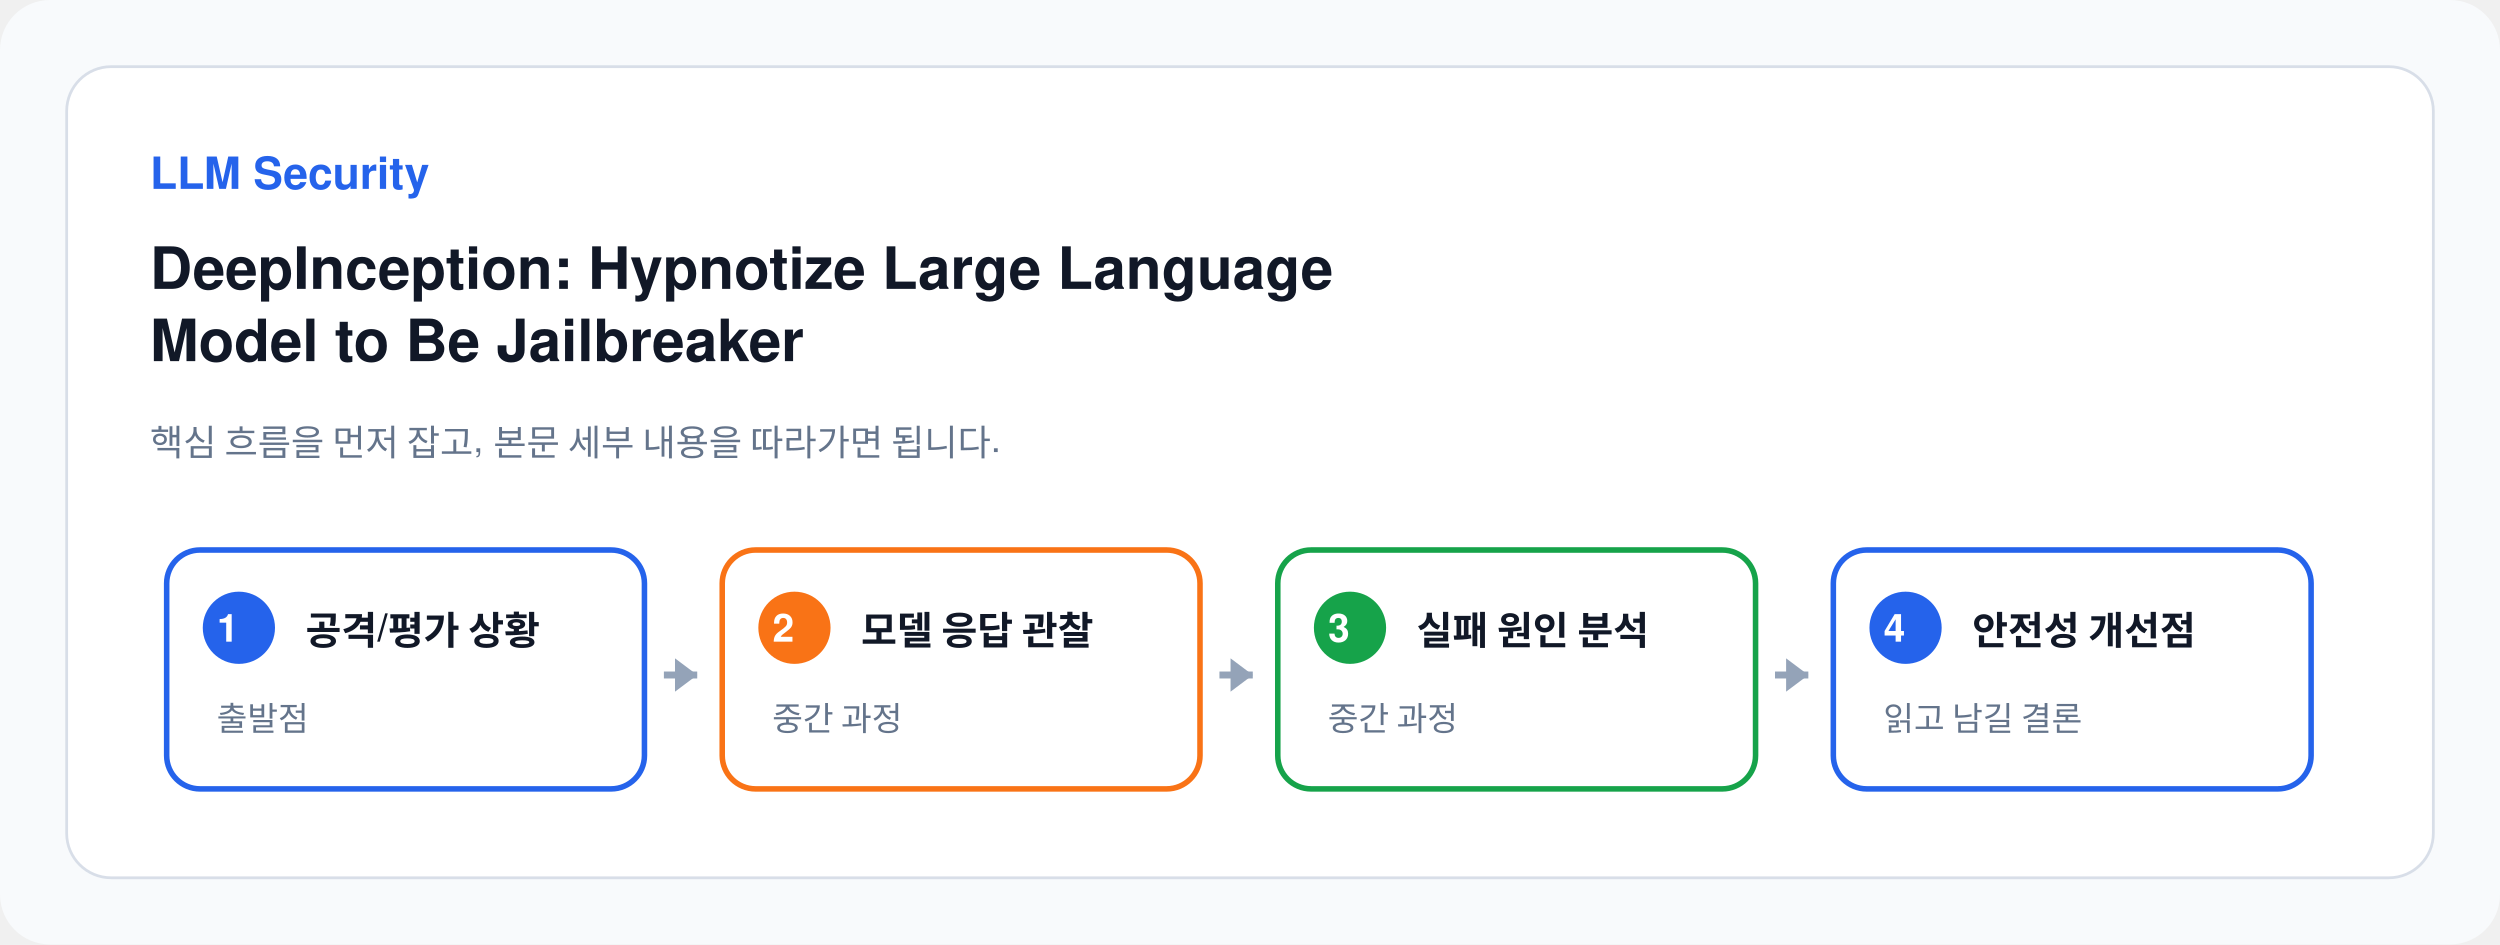
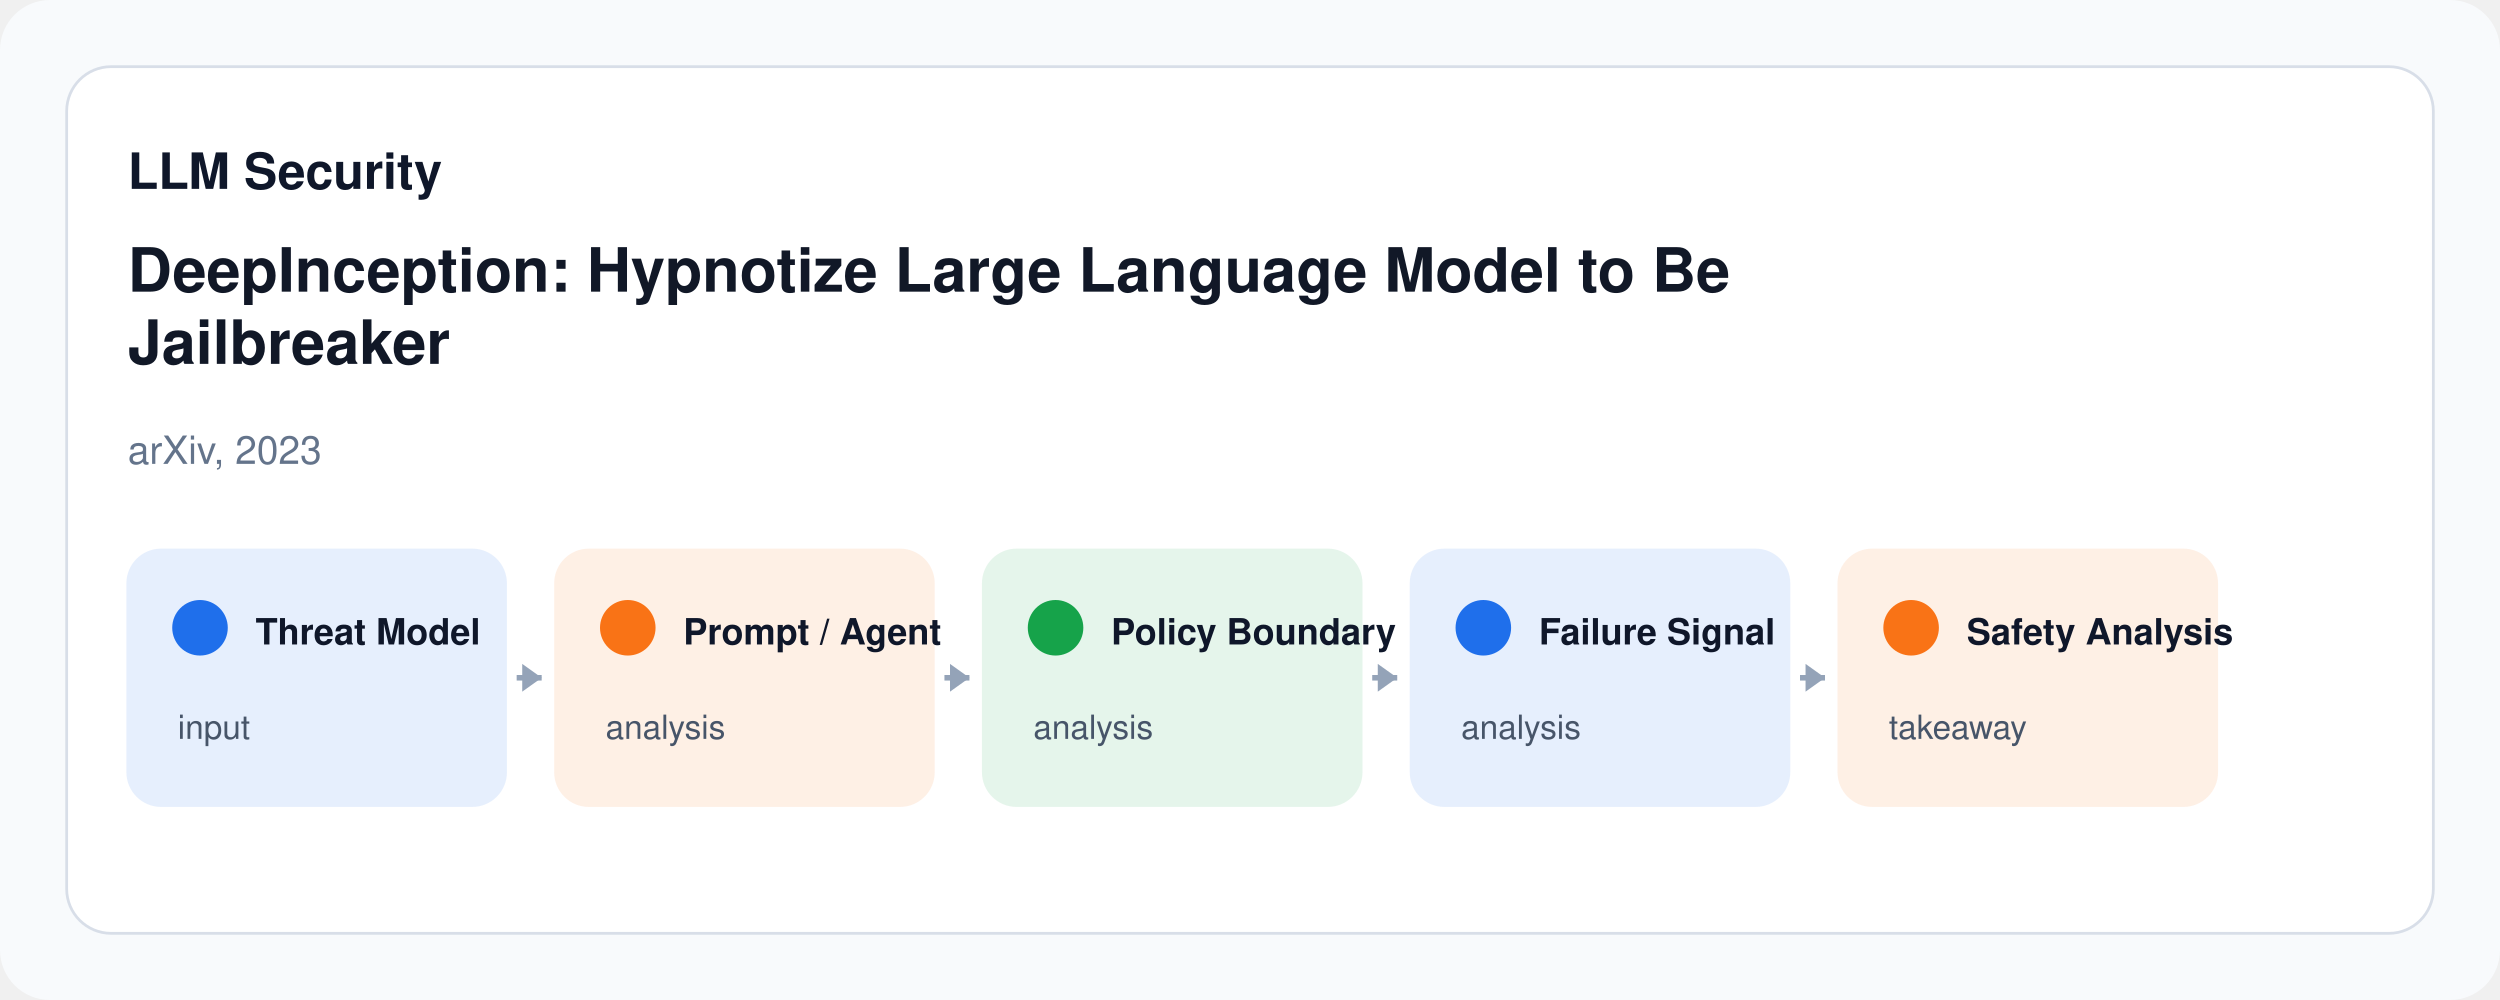
- <svg xmlns="http://www.w3.org/2000/svg" width="900" height="340" viewBox="0 0 900 340" role="img" aria-labelledby="title desc">
-   <rect width="900" height="340" rx="18" fill="#f8fafc" />
-   <rect x="24" y="24" width="852" height="292" rx="16" fill="#ffffff" stroke="#d8dee8" />
-   <text x="54" y="68" font-family="-apple-system, BlinkMacSystemFont, Segoe UI, Apple SD Gothic Neo, Noto Sans KR, Helvetica, Arial, sans-serif" font-size="16" font-weight="700" fill="#2563eb">LLM Security</text>
-   <text x="54" y="104" font-family="-apple-system, BlinkMacSystemFont, Segoe UI, Apple SD Gothic Neo, Noto Sans KR, Helvetica, Arial, sans-serif" font-size="21" font-weight="700" fill="#111827">DeepInception: Hypnotize Large Language</text>
-   <text x="54" y="130" font-family="-apple-system, BlinkMacSystemFont, Segoe UI, Apple SD Gothic Neo, Noto Sans KR, Helvetica, Arial, sans-serif" font-size="21" font-weight="700" fill="#111827">Model to Be Jailbreaker</text>
-   <text x="54" y="164" font-family="-apple-system, BlinkMacSystemFont, Segoe UI, Apple SD Gothic Neo, Noto Sans KR, Helvetica, Arial, sans-serif" font-size="13" fill="#64748b">핵심 흐름을 먼저 잡고, 본문 세부 내용을 따라가면 됩니다.</text>
-   <rect x="60" y="198" width="172" height="86" rx="12" fill="#ffffff" stroke="#2563eb" stroke-width="2" />
-   <circle cx="86" cy="226" r="13" fill="#2563eb" />
-   <text x="82" y="231" text-anchor="middle" font-family="-apple-system, BlinkMacSystemFont, Segoe UI, Helvetica, Arial, sans-serif" font-size="14" font-weight="700" fill="#ffffff">1</text>
-   <text x="110" y="232" font-family="-apple-system, BlinkMacSystemFont, Segoe UI, Apple SD Gothic Neo, Noto Sans KR, Helvetica, Arial, sans-serif" font-size="14" font-weight="700" fill="#111827">공격/평가 상황</text>
-   <text x="78" y="263" font-family="-apple-system, BlinkMacSystemFont, Segoe UI, Apple SD Gothic Neo, Noto Sans KR, Helvetica, Arial, sans-serif" font-size="12" fill="#64748b">출발점</text>
-   <path d="M239 243 H251" stroke="#94a3b8" stroke-width="2.5" />
-   <path d="M251 243 l-8 -6 v12 z" fill="#94a3b8" />
-   <rect x="260" y="198" width="172" height="86" rx="12" fill="#ffffff" stroke="#f97316" stroke-width="2" />
-   <circle cx="286" cy="226" r="13" fill="#f97316" />
-   <text x="282" y="231" text-anchor="middle" font-family="-apple-system, BlinkMacSystemFont, Segoe UI, Helvetica, Arial, sans-serif" font-size="14" font-weight="700" fill="#ffffff">2</text>
-   <text x="310" y="232" font-family="-apple-system, BlinkMacSystemFont, Segoe UI, Apple SD Gothic Neo, Noto Sans KR, Helvetica, Arial, sans-serif" font-size="14" font-weight="700" fill="#111827">모델 응답 관찰</text>
-   <text x="278" y="263" font-family="-apple-system, BlinkMacSystemFont, Segoe UI, Apple SD Gothic Neo, Noto Sans KR, Helvetica, Arial, sans-serif" font-size="12" fill="#64748b">중간 과정</text>
-   <path d="M439 243 H451" stroke="#94a3b8" stroke-width="2.5" />
-   <path d="M451 243 l-8 -6 v12 z" fill="#94a3b8" />
-   <rect x="460" y="198" width="172" height="86" rx="12" fill="#ffffff" stroke="#16a34a" stroke-width="2" />
-   <circle cx="486" cy="226" r="13" fill="#16a34a" />
-   <text x="482" y="231" text-anchor="middle" font-family="-apple-system, BlinkMacSystemFont, Segoe UI, Helvetica, Arial, sans-serif" font-size="14" font-weight="700" fill="#ffffff">3</text>
-   <text x="510" y="232" font-family="-apple-system, BlinkMacSystemFont, Segoe UI, Apple SD Gothic Neo, Noto Sans KR, Helvetica, Arial, sans-serif" font-size="14" font-weight="700" fill="#111827">실패 원인 분석</text>
-   <text x="478" y="263" font-family="-apple-system, BlinkMacSystemFont, Segoe UI, Apple SD Gothic Neo, Noto Sans KR, Helvetica, Arial, sans-serif" font-size="12" fill="#64748b">중간 과정</text>
-   <path d="M639 243 H651" stroke="#94a3b8" stroke-width="2.5" />
-   <path d="M651 243 l-8 -6 v12 z" fill="#94a3b8" />
-   <rect x="660" y="198" width="172" height="86" rx="12" fill="#ffffff" stroke="#2563eb" stroke-width="2" />
-   <circle cx="686" cy="226" r="13" fill="#2563eb" />
-   <text x="682" y="231" text-anchor="middle" font-family="-apple-system, BlinkMacSystemFont, Segoe UI, Helvetica, Arial, sans-serif" font-size="14" font-weight="700" fill="#ffffff">4</text>
-   <text x="710" y="232" font-family="-apple-system, BlinkMacSystemFont, Segoe UI, Apple SD Gothic Neo, Noto Sans KR, Helvetica, Arial, sans-serif" font-size="14" font-weight="700" fill="#111827">안전성 개선점</text>
-   <text x="678" y="263" font-family="-apple-system, BlinkMacSystemFont, Segoe UI, Apple SD Gothic Neo, Noto Sans KR, Helvetica, Arial, sans-serif" font-size="12" fill="#64748b">읽고 남길 결론</text>
+ <svg xmlns="http://www.w3.org/2000/svg" width="900" height="360" viewBox="0 0 900 360" role="img" aria-labelledby="title desc">
+   <rect width="900" height="360" rx="18" fill="#f8fafc" />
+   <rect x="24" y="24" width="852" height="312" rx="16" fill="#ffffff" stroke="#d8dee8" />
+   <text x="46" y="68" font-family="-apple-system, BlinkMacSystemFont, Segoe UI, Helvetica, Arial, sans-serif" font-size="18" font-weight="700" fill="#0f172a">LLM Security</text>
+   <text x="46" y="105" font-family="-apple-system, BlinkMacSystemFont, Segoe UI, Helvetica, Arial, sans-serif" font-size="22" font-weight="700" fill="#111827">DeepInception: Hypnotize Large Language Model to Be</text>
+   <text x="46" y="131" font-family="-apple-system, BlinkMacSystemFont, Segoe UI, Helvetica, Arial, sans-serif" font-size="22" font-weight="700" fill="#111827">Jailbreaker</text>
+   <text x="46" y="167" font-family="-apple-system, BlinkMacSystemFont, Segoe UI, Helvetica, Arial, sans-serif" font-size="14" fill="#64748b">arXiv, 2023</text>
+   <rect x="46" y="198" width="136" height="92" rx="12" fill="#1f6feb" opacity="0.11" stroke="#1f6feb" />
+   <circle cx="72" cy="226" r="10" fill="#1f6feb" />
+   <text x="92" y="232" font-family="-apple-system, BlinkMacSystemFont, Segoe UI, Helvetica, Arial, sans-serif" font-size="13" font-weight="700" fill="#0f172a">Threat Model</text>
+   <text x="64" y="266" font-family="-apple-system, BlinkMacSystemFont, Segoe UI, Helvetica, Arial, sans-serif" font-size="12" fill="#475569">input</text>
+   <path d="M186 244 H195" stroke="#94a3b8" stroke-width="2" />
+   <path d="M195 244 l-7 -5 v10 z" fill="#94a3b8" />
+   <rect x="200" y="198" width="136" height="92" rx="12" fill="#f97316" opacity="0.11" stroke="#f97316" />
+   <circle cx="226" cy="226" r="10" fill="#f97316" />
+   <text x="246" y="232" font-family="-apple-system, BlinkMacSystemFont, Segoe UI, Helvetica, Arial, sans-serif" font-size="13" font-weight="700" fill="#0f172a">Prompt / Agent</text>
+   <text x="218" y="266" font-family="-apple-system, BlinkMacSystemFont, Segoe UI, Helvetica, Arial, sans-serif" font-size="12" fill="#475569">analysis</text>
+   <path d="M340 244 H349" stroke="#94a3b8" stroke-width="2" />
+   <path d="M349 244 l-7 -5 v10 z" fill="#94a3b8" />
+   <rect x="354" y="198" width="136" height="92" rx="12" fill="#16a34a" opacity="0.11" stroke="#16a34a" />
+   <circle cx="380" cy="226" r="10" fill="#16a34a" />
+   <text x="400" y="232" font-family="-apple-system, BlinkMacSystemFont, Segoe UI, Helvetica, Arial, sans-serif" font-size="13" font-weight="700" fill="#0f172a">Policy Boundary</text>
+   <text x="372" y="266" font-family="-apple-system, BlinkMacSystemFont, Segoe UI, Helvetica, Arial, sans-serif" font-size="12" fill="#475569">analysis</text>
+   <path d="M494 244 H503" stroke="#94a3b8" stroke-width="2" />
+   <path d="M503 244 l-7 -5 v10 z" fill="#94a3b8" />
+   <rect x="508" y="198" width="136" height="92" rx="12" fill="#1f6feb" opacity="0.11" stroke="#1f6feb" />
+   <circle cx="534" cy="226" r="10" fill="#1f6feb" />
+   <text x="554" y="232" font-family="-apple-system, BlinkMacSystemFont, Segoe UI, Helvetica, Arial, sans-serif" font-size="13" font-weight="700" fill="#0f172a">Failure Signal</text>
+   <text x="526" y="266" font-family="-apple-system, BlinkMacSystemFont, Segoe UI, Helvetica, Arial, sans-serif" font-size="12" fill="#475569">analysis</text>
+   <path d="M648 244 H657" stroke="#94a3b8" stroke-width="2" />
+   <path d="M657 244 l-7 -5 v10 z" fill="#94a3b8" />
+   <rect x="662" y="198" width="136" height="92" rx="12" fill="#f97316" opacity="0.11" stroke="#f97316" />
+   <circle cx="688" cy="226" r="10" fill="#f97316" />
+   <text x="708" y="232" font-family="-apple-system, BlinkMacSystemFont, Segoe UI, Helvetica, Arial, sans-serif" font-size="13" font-weight="700" fill="#0f172a">Safety Analysis</text>
+   <text x="680" y="266" font-family="-apple-system, BlinkMacSystemFont, Segoe UI, Helvetica, Arial, sans-serif" font-size="12" fill="#475569">takeaway</text>
</svg>
